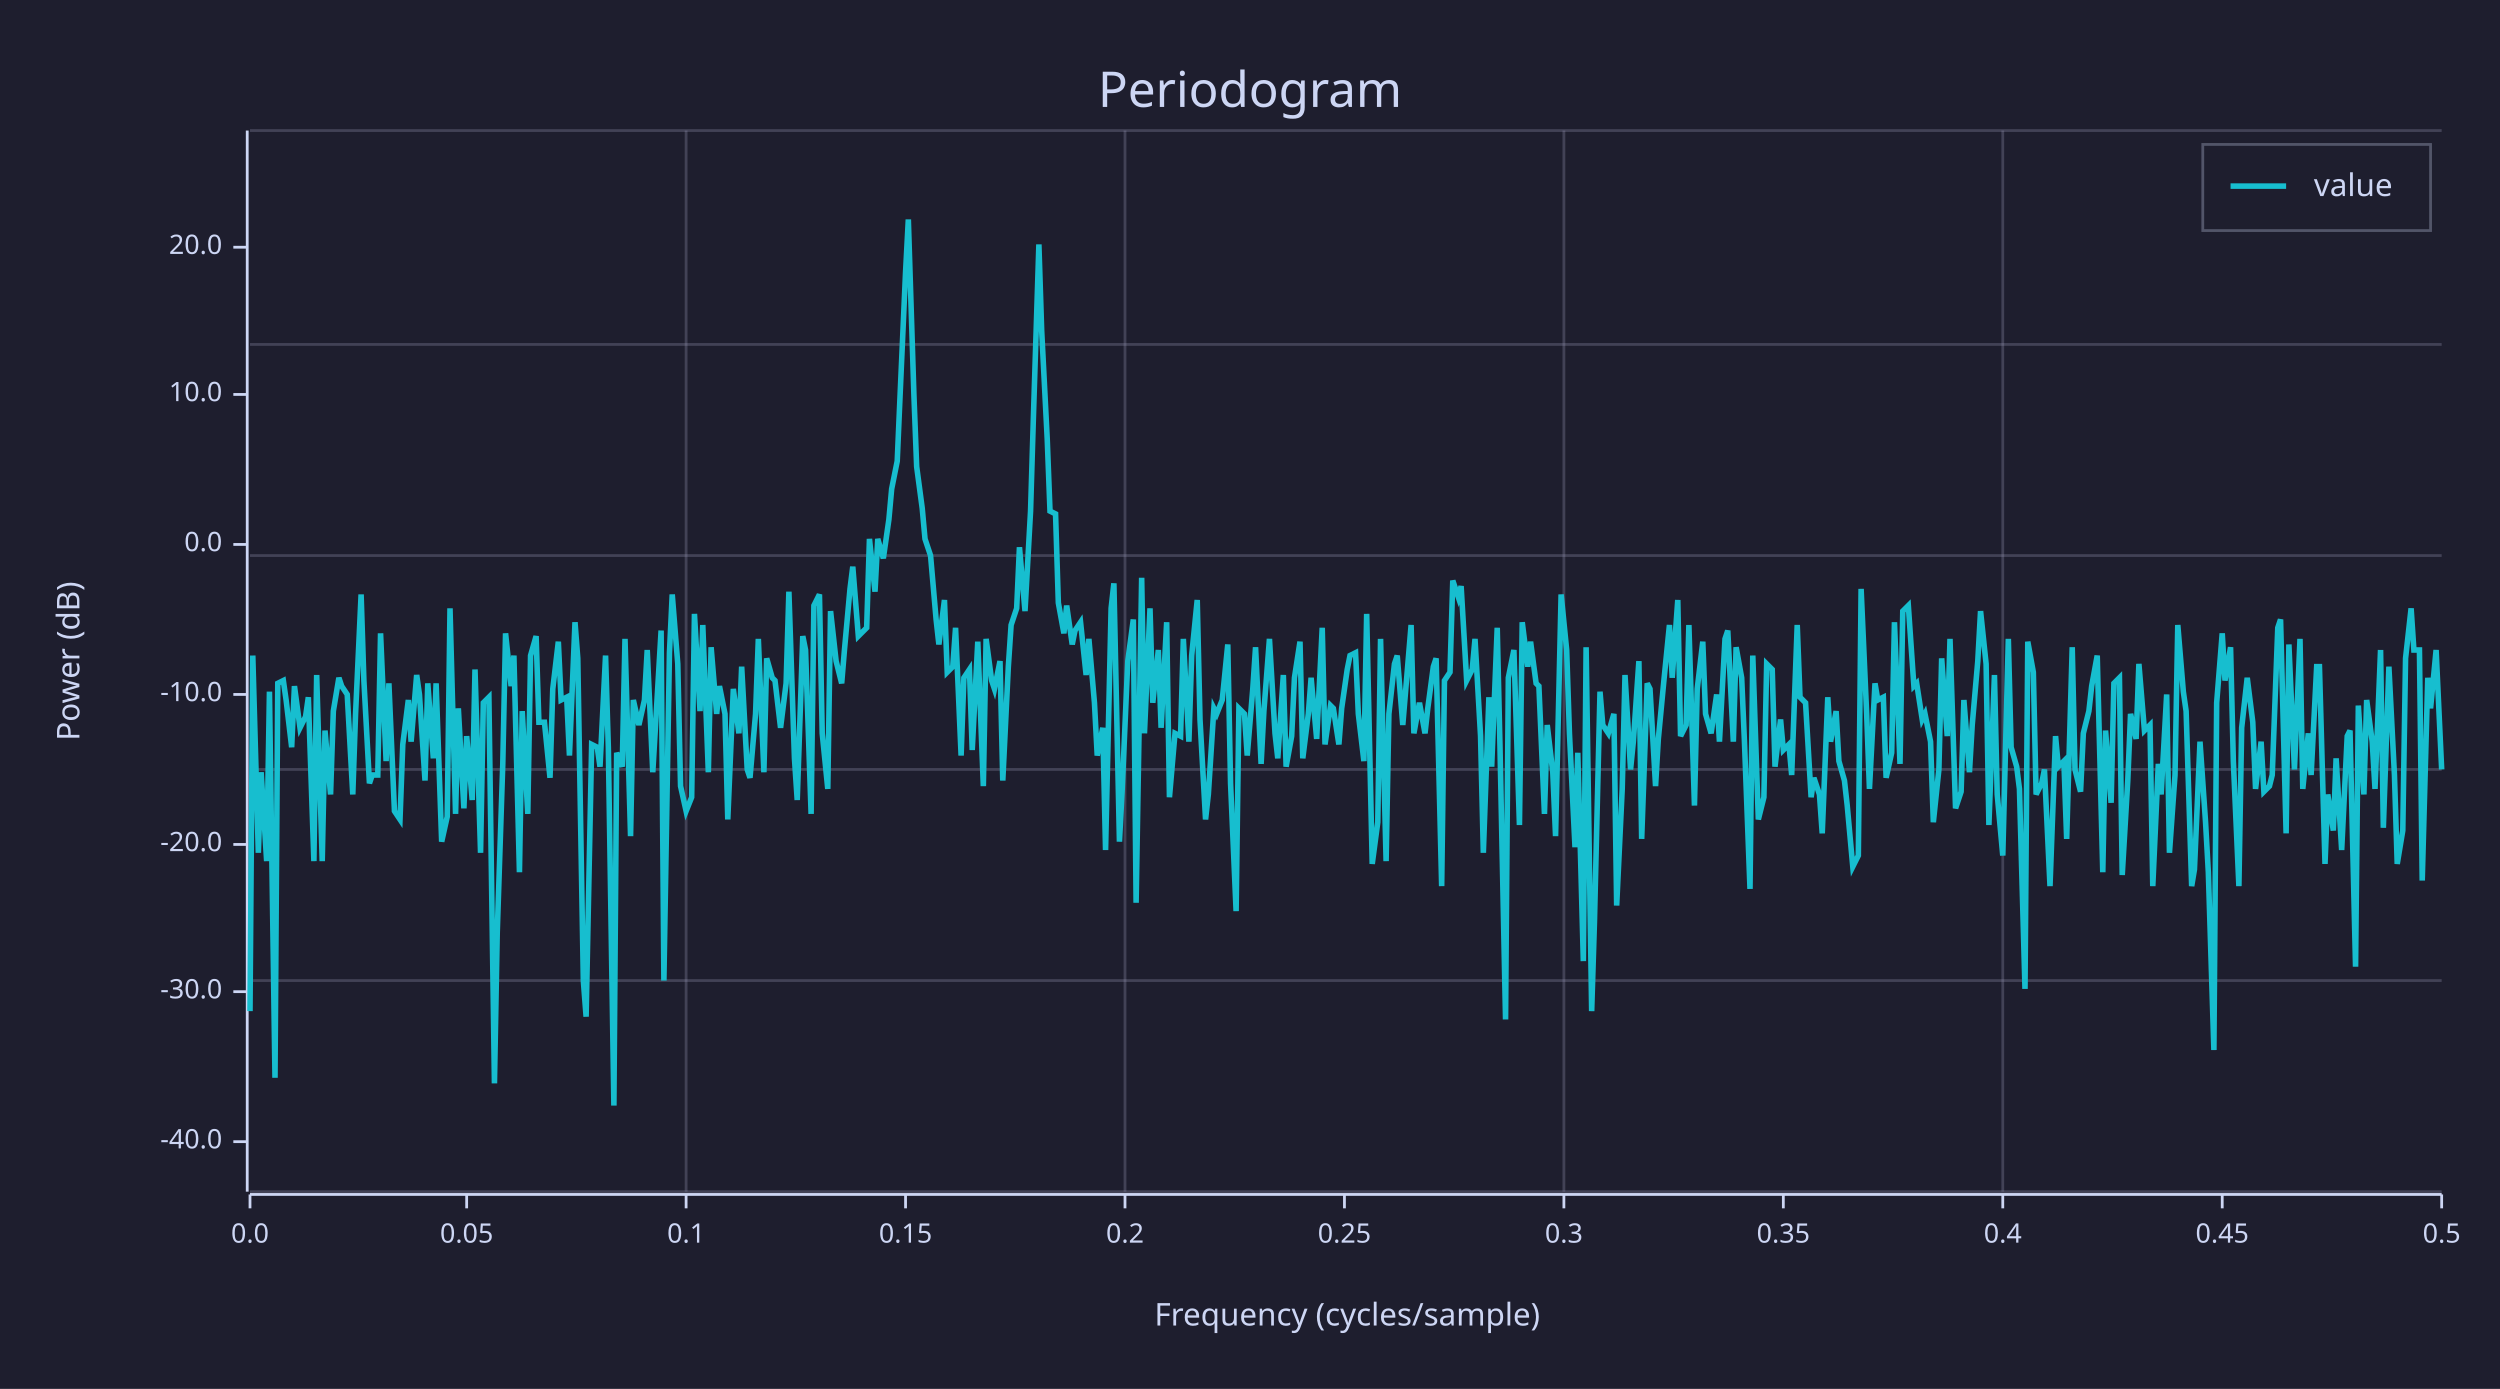
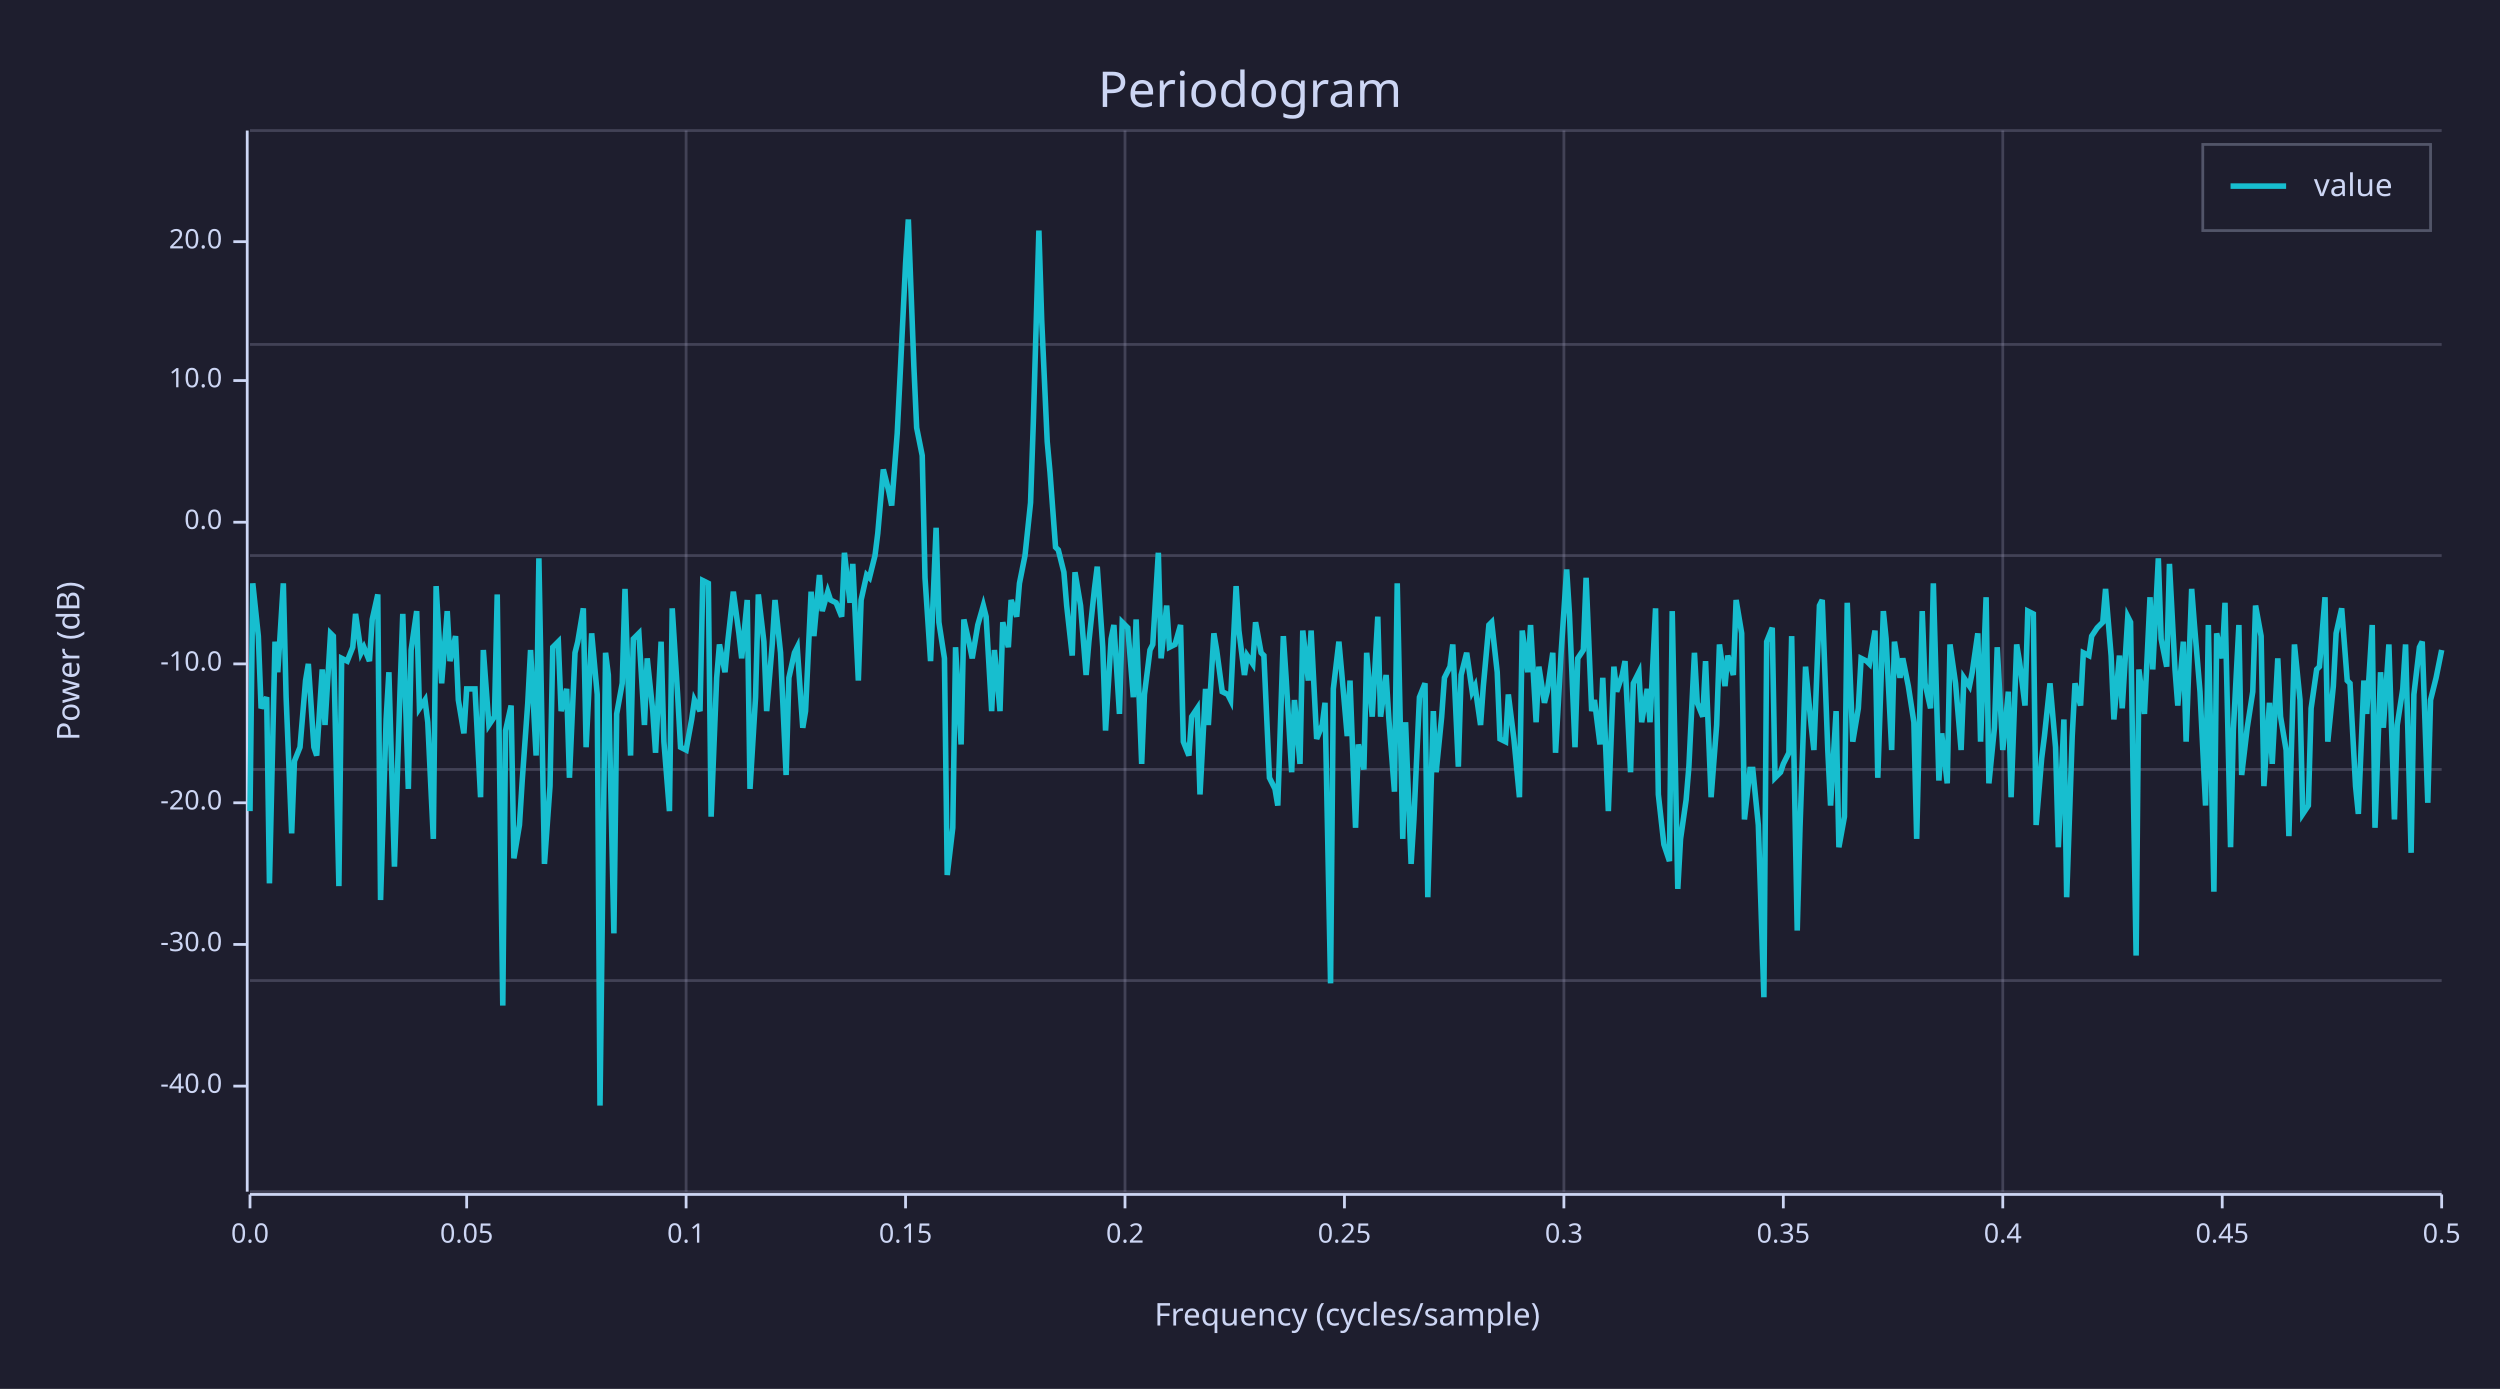
<svg xmlns="http://www.w3.org/2000/svg" width="900" height="500" viewBox="0 0 900 500">
  <rect x="0" y="0" width="900" height="500" opacity="1" fill="#1E1E2E" stroke="none" />
  <text x="450" y="25" dy="0.76em" text-anchor="middle" font-family="sans-serif" font-size="17.742" opacity="1" fill="#CDD6F4">
Periodogram
</text>
  <text x="20" y="238" dy="0.76em" text-anchor="middle" font-family="sans-serif" font-size="11.29" opacity="1" fill="#CDD6F4" transform="rotate(270, 20, 238)">
Power (dB)
</text>
  <text x="485" y="480" dy="-0.5ex" text-anchor="middle" font-family="sans-serif" font-size="11.29" opacity="1" fill="#CDD6F4">
Frequency (cycles/sample)
</text>
  <polyline fill="none" opacity="1" stroke="#CDD6F4" stroke-width="1" points="89,47 89,429 " />
-   <text x="80" y="411" dy="0.5ex" text-anchor="end" font-family="sans-serif" font-size="9.677" opacity="1" fill="#CDD6F4">
+   <text x="80" y="391" dy="0.5ex" text-anchor="end" font-family="sans-serif" font-size="9.677" opacity="1" fill="#CDD6F4">
-40.0
</text>
-   <polyline fill="none" opacity="1" stroke="#CDD6F4" stroke-width="1" points="84,411 89,411 " />
-   <text x="80" y="357" dy="0.5ex" text-anchor="end" font-family="sans-serif" font-size="9.677" opacity="1" fill="#CDD6F4">
+   <polyline fill="none" opacity="1" stroke="#CDD6F4" stroke-width="1" points="84,391 89,391 " />
+   <text x="80" y="340" dy="0.5ex" text-anchor="end" font-family="sans-serif" font-size="9.677" opacity="1" fill="#CDD6F4">
-30.0
</text>
-   <polyline fill="none" opacity="1" stroke="#CDD6F4" stroke-width="1" points="84,357 89,357 " />
-   <text x="80" y="304" dy="0.5ex" text-anchor="end" font-family="sans-serif" font-size="9.677" opacity="1" fill="#CDD6F4">
+   <polyline fill="none" opacity="1" stroke="#CDD6F4" stroke-width="1" points="84,340 89,340 " />
+   <text x="80" y="289" dy="0.5ex" text-anchor="end" font-family="sans-serif" font-size="9.677" opacity="1" fill="#CDD6F4">
-20.0
</text>
-   <polyline fill="none" opacity="1" stroke="#CDD6F4" stroke-width="1" points="84,304 89,304 " />
-   <text x="80" y="250" dy="0.5ex" text-anchor="end" font-family="sans-serif" font-size="9.677" opacity="1" fill="#CDD6F4">
+   <polyline fill="none" opacity="1" stroke="#CDD6F4" stroke-width="1" points="84,289 89,289 " />
+   <text x="80" y="239" dy="0.5ex" text-anchor="end" font-family="sans-serif" font-size="9.677" opacity="1" fill="#CDD6F4">
-10.0
</text>
-   <polyline fill="none" opacity="1" stroke="#CDD6F4" stroke-width="1" points="84,250 89,250 " />
-   <text x="80" y="196" dy="0.5ex" text-anchor="end" font-family="sans-serif" font-size="9.677" opacity="1" fill="#CDD6F4">
+   <polyline fill="none" opacity="1" stroke="#CDD6F4" stroke-width="1" points="84,239 89,239 " />
+   <text x="80" y="188" dy="0.5ex" text-anchor="end" font-family="sans-serif" font-size="9.677" opacity="1" fill="#CDD6F4">
0.0
</text>
-   <polyline fill="none" opacity="1" stroke="#CDD6F4" stroke-width="1" points="84,196 89,196 " />
-   <text x="80" y="142" dy="0.5ex" text-anchor="end" font-family="sans-serif" font-size="9.677" opacity="1" fill="#CDD6F4">
+   <polyline fill="none" opacity="1" stroke="#CDD6F4" stroke-width="1" points="84,188 89,188 " />
+   <text x="80" y="137" dy="0.5ex" text-anchor="end" font-family="sans-serif" font-size="9.677" opacity="1" fill="#CDD6F4">
10.0
</text>
-   <polyline fill="none" opacity="1" stroke="#CDD6F4" stroke-width="1" points="84,142 89,142 " />
-   <text x="80" y="89" dy="0.5ex" text-anchor="end" font-family="sans-serif" font-size="9.677" opacity="1" fill="#CDD6F4">
+   <polyline fill="none" opacity="1" stroke="#CDD6F4" stroke-width="1" points="84,137 89,137 " />
+   <text x="80" y="87" dy="0.5ex" text-anchor="end" font-family="sans-serif" font-size="9.677" opacity="1" fill="#CDD6F4">
20.0
</text>
-   <polyline fill="none" opacity="1" stroke="#CDD6F4" stroke-width="1" points="84,89 89,89 " />
+   <polyline fill="none" opacity="1" stroke="#CDD6F4" stroke-width="1" points="84,87 89,87 " />
  <polyline fill="none" opacity="1" stroke="#CDD6F4" stroke-width="1" points="90,430 879,430 " />
  <text x="90" y="440" dy="0.76em" text-anchor="middle" font-family="sans-serif" font-size="9.677" opacity="1" fill="#CDD6F4">
0.0
</text>
  <polyline fill="none" opacity="1" stroke="#CDD6F4" stroke-width="1" points="90,430 90,435 " />
  <text x="168" y="440" dy="0.76em" text-anchor="middle" font-family="sans-serif" font-size="9.677" opacity="1" fill="#CDD6F4">
0.05
</text>
  <polyline fill="none" opacity="1" stroke="#CDD6F4" stroke-width="1" points="168,430 168,435 " />
  <text x="247" y="440" dy="0.76em" text-anchor="middle" font-family="sans-serif" font-size="9.677" opacity="1" fill="#CDD6F4">
0.1
</text>
  <polyline fill="none" opacity="1" stroke="#CDD6F4" stroke-width="1" points="247,430 247,435 " />
  <text x="326" y="440" dy="0.76em" text-anchor="middle" font-family="sans-serif" font-size="9.677" opacity="1" fill="#CDD6F4">
0.15
</text>
  <polyline fill="none" opacity="1" stroke="#CDD6F4" stroke-width="1" points="326,430 326,435 " />
  <text x="405" y="440" dy="0.76em" text-anchor="middle" font-family="sans-serif" font-size="9.677" opacity="1" fill="#CDD6F4">
0.2
</text>
  <polyline fill="none" opacity="1" stroke="#CDD6F4" stroke-width="1" points="405,430 405,435 " />
  <text x="484" y="440" dy="0.76em" text-anchor="middle" font-family="sans-serif" font-size="9.677" opacity="1" fill="#CDD6F4">
0.25
</text>
  <polyline fill="none" opacity="1" stroke="#CDD6F4" stroke-width="1" points="484,430 484,435 " />
  <text x="563" y="440" dy="0.76em" text-anchor="middle" font-family="sans-serif" font-size="9.677" opacity="1" fill="#CDD6F4">
0.3
</text>
  <polyline fill="none" opacity="1" stroke="#CDD6F4" stroke-width="1" points="563,430 563,435 " />
  <text x="642" y="440" dy="0.76em" text-anchor="middle" font-family="sans-serif" font-size="9.677" opacity="1" fill="#CDD6F4">
0.35
</text>
  <polyline fill="none" opacity="1" stroke="#CDD6F4" stroke-width="1" points="642,430 642,435 " />
  <text x="721" y="440" dy="0.76em" text-anchor="middle" font-family="sans-serif" font-size="9.677" opacity="1" fill="#CDD6F4">
0.4
</text>
  <polyline fill="none" opacity="1" stroke="#CDD6F4" stroke-width="1" points="721,430 721,435 " />
  <text x="800" y="440" dy="0.76em" text-anchor="middle" font-family="sans-serif" font-size="9.677" opacity="1" fill="#CDD6F4">
0.45
</text>
  <polyline fill="none" opacity="1" stroke="#CDD6F4" stroke-width="1" points="800,430 800,435 " />
  <text x="879" y="440" dy="0.76em" text-anchor="middle" font-family="sans-serif" font-size="9.677" opacity="1" fill="#CDD6F4">
0.5
</text>
  <polyline fill="none" opacity="1" stroke="#CDD6F4" stroke-width="1" points="879,430 879,435 " />
  <polyline fill="none" opacity="0.3" stroke="#9696B4" stroke-width="1" points="90,429 879,429 " />
  <polyline fill="none" opacity="0.3" stroke="#9696B4" stroke-width="1" points="90,353 879,353 " />
  <polyline fill="none" opacity="0.3" stroke="#9696B4" stroke-width="1" points="90,277 879,277 " />
  <polyline fill="none" opacity="0.3" stroke="#9696B4" stroke-width="1" points="90,200 879,200 " />
  <polyline fill="none" opacity="0.3" stroke="#9696B4" stroke-width="1" points="90,124 879,124 " />
  <polyline fill="none" opacity="0.3" stroke="#9696B4" stroke-width="1" points="90,47 879,47 " />
  <polyline fill="none" opacity="0.3" stroke="#9696B4" stroke-width="1" points="247,429 247,47 " />
  <polyline fill="none" opacity="0.3" stroke="#9696B4" stroke-width="1" points="405,429 405,47 " />
  <polyline fill="none" opacity="0.3" stroke="#9696B4" stroke-width="1" points="563,429 563,47 " />
  <polyline fill="none" opacity="0.3" stroke="#9696B4" stroke-width="1" points="721,429 721,47 " />
-   <polyline fill="none" opacity="1" stroke="#17BECF" stroke-width="2" points="90,364 91,236 93,307 94,278 96,310 97,249 99,388 100,246 102,245 103,252 105,269 106,247 108,262 110,258 111,251 113,310 114,243 116,310 117,263 119,286 120,256 122,244 123,247 125,250 127,286 128,257 130,214 131,245 133,282 134,279 136,279 137,228 139,274 140,246 142,292 144,295 145,268 147,252 148,267 150,243 151,250 153,281 154,246 156,273 157,246 159,303 161,294 162,219 164,293 165,255 167,291 168,265 170,288 171,241 173,307 174,253 176,251 178,390 179,336 181,275 182,228 184,247 185,236 187,314 188,256 190,293 191,236 193,229 194,260 196,260 198,280 199,248 201,231 202,252 204,251 205,272 207,224 208,237 210,353 211,366 213,268 215,269 216,276 218,236 219,269 221,398 222,271 224,276 225,230 227,301 228,252 230,261 232,252 233,234 235,278 236,261 238,227 239,353 241,235 242,214 244,239 245,283 247,292 249,287 250,221 252,256 253,225 255,278 256,233 258,257 259,247 261,257 262,295 264,248 266,264 267,240 269,277 270,280 272,257 273,230 275,278 276,237 278,244 279,245 281,262 283,246 284,213 286,273 287,288 289,229 290,234 292,293 293,218 295,214 296,264 298,284 299,220 301,238 303,246 304,234 306,212 307,204 309,229 310,228 312,226 313,194 315,213 316,194 318,201 320,187 321,176 323,166 324,143 326,98 327,79 329,142 330,168 332,183 333,194 335,200 337,223 338,232 340,216 341,242 343,240 344,226 346,272 347,244 349,241 350,270 352,231 354,283 355,230 357,245 358,248 360,238 361,281 363,240 364,225 366,219 367,197 369,220 371,184 372,151 374,88 375,119 377,158 378,184 380,185 381,217 383,228 384,218 386,232 387,227 389,224 391,243 392,230 394,253 395,272 397,262 398,306 400,219 401,210 403,303 404,284 406,238 408,223 409,325 411,208 412,264 414,219 415,253 417,234 418,262 420,224 421,287 423,264 425,265 426,230 428,267 429,236 431,216 432,259 434,295 435,286 437,255 438,257 440,252 442,232 443,282 445,328 446,255 448,257 449,272 451,248 452,233 454,275 455,256 457,230 459,264 460,273 462,243 463,276 465,265 466,244 468,231 469,273 471,257 472,244 474,266 476,226 477,268 479,254 480,255 482,268 483,255 485,241 486,236 488,235 489,257 491,274 492,221 494,311 496,296 497,230 499,310 500,257 502,239 503,236 505,261 506,249 508,225 509,264 511,253 513,264 514,255 516,240 517,237 519,319 520,245 522,242 523,209 525,215 526,211 528,245 530,241 531,230 533,265 534,307 536,251 537,276 539,226 540,269 542,367 543,244 545,234 547,297 548,224 550,240 551,231 553,246 554,247 556,293 557,261 559,278 560,301 562,214 564,234 565,264 567,305 568,271 570,346 571,233 573,364 574,332 576,249 577,261 579,264 581,257 582,326 584,284 585,243 587,277 588,267 590,238 591,302 593,246 594,248 596,283 597,266 599,245 601,225 602,244 604,216 605,265 607,261 608,225 610,290 611,248 613,231 614,257 616,264 618,250 619,267 621,230 622,227 624,267 625,233 627,244 628,267 630,320 631,236 633,295 635,287 636,239 638,241 639,276 641,259 642,270 644,268 645,279 647,225 648,251 650,253 652,287 653,280 655,286 656,300 658,251 659,267 661,256 662,274 664,281 665,290 667,312 669,308 670,212 672,257 673,284 675,246 676,252 678,251 679,280 681,271 682,224 684,275 685,220 687,218 689,247 690,246 692,259 693,257 695,267 696,296 698,277 699,237 701,265 702,230 704,291 706,285 707,252 709,278 710,261 712,238 713,220 715,239 716,297 718,243 719,286 721,308 723,230 724,269 726,276 727,284 729,356 730,231 732,242 733,286 735,282 736,277 738,319 740,265 741,276 743,274 744,302 746,233 747,277 749,285 750,264 752,256 753,247 755,236 757,314 758,263 760,289 761,246 763,244 764,315 766,281 767,257 769,266 770,239 772,263 774,261 775,319 777,275 778,286 780,250 781,307 783,279 784,225 786,249 787,256 789,319 790,313 792,267 794,296 795,314 797,378 798,253 800,228 801,245 803,233 804,274 806,319 807,262 809,244 811,260 812,284 814,267 815,285 817,283 818,279 820,226 821,223 823,300 824,232 826,277 828,230 829,284 831,264 832,279 834,240 835,240 837,311 838,286 840,299 841,273 843,306 845,265 846,263 848,348 849,254 851,286 852,252 854,267 855,284 857,234 858,298 860,240 862,279 863,311 865,299 866,237 868,219 869,234 871,234 872,317 874,244 875,255 877,234 879,277 " />
+   <polyline fill="none" opacity="1" stroke="#17BECF" stroke-width="2" points="90,292 91,210 93,229 94,255 96,251 97,318 99,231 100,242 102,210 103,251 105,300 106,274 108,269 110,245 111,239 113,269 114,272 116,241 117,261 119,228 120,229 122,319 123,237 125,238 127,233 128,221 130,235 131,233 133,238 134,223 136,214 137,324 139,259 140,242 142,312 144,249 145,221 147,284 148,234 150,220 151,255 153,252 154,260 156,302 157,211 159,246 161,220 162,238 164,229 165,252 167,264 168,248 170,248 171,248 173,287 174,234 176,261 178,258 179,214 181,362 182,263 184,254 185,309 187,297 188,281 190,253 191,234 193,272 194,201 196,311 198,283 199,233 201,231 202,256 204,248 205,280 207,235 208,231 210,219 211,269 213,228 215,250 216,398 218,235 219,243 221,336 222,257 224,246 225,212 227,272 228,230 230,228 232,261 233,237 235,256 236,271 238,231 239,267 241,292 242,219 244,251 245,269 247,270 249,259 250,252 252,256 253,209 255,210 256,294 258,244 259,232 261,242 262,231 264,213 266,228 267,237 269,216 270,284 272,251 273,214 275,231 276,256 278,232 279,216 281,235 283,279 284,244 286,235 287,233 289,262 290,256 292,213 293,229 295,207 296,220 298,213 299,216 301,217 303,222 304,199 306,217 307,203 309,245 310,216 312,207 313,208 315,200 316,192 318,169 320,177 321,182 323,156 324,136 326,95 327,79 329,132 330,154 332,164 333,208 335,238 337,190 338,224 340,237 341,315 343,298 344,233 346,268 347,223 349,232 350,237 352,225 354,218 355,222 357,256 358,234 360,256 361,224 363,233 364,216 366,222 367,210 369,200 371,181 372,152 374,83 375,115 377,159 378,170 380,197 381,198 383,206 384,218 386,236 387,206 389,218 391,243 392,231 394,212 395,204 397,233 398,263 400,230 401,225 403,257 404,224 406,226 408,251 409,223 411,275 412,250 414,234 415,232 417,199 418,237 420,218 421,233 423,232 425,225 426,267 428,272 429,258 431,255 432,286 434,248 435,261 437,228 438,234 440,249 442,250 443,252 445,211 446,227 448,243 449,236 451,239 452,224 454,235 455,236 457,280 459,284 460,290 462,229 463,244 465,278 466,252 468,275 469,227 471,245 472,227 474,266 476,261 477,253 479,354 480,248 482,231 483,242 485,265 486,245 488,298 489,268 491,277 492,235 494,258 496,222 497,258 499,243 500,259 502,285 503,210 505,302 506,260 508,311 509,295 511,251 513,246 514,323 516,256 517,278 519,258 520,244 522,240 523,232 525,276 526,243 528,235 530,249 531,247 533,261 534,247 536,225 537,224 539,242 540,266 542,267 543,250 545,266 547,287 548,227 550,242 551,225 553,260 554,240 556,253 557,249 559,235 560,271 562,235 564,205 565,221 567,269 568,237 570,234 571,208 573,256 574,252 576,268 577,244 579,292 581,240 582,249 584,243 585,238 587,278 588,246 590,242 591,260 593,248 594,260 596,219 597,286 599,304 601,310 602,220 604,320 605,302 607,288 608,276 610,235 611,253 613,258 614,238 616,287 618,261 619,232 621,247 622,236 624,243 625,216 627,228 628,295 630,277 631,277 633,297 635,359 636,231 638,226 639,280 641,278 642,275 644,271 645,229 647,335 648,298 650,240 652,261 653,270 655,218 656,216 658,270 659,290 661,256 662,305 664,294 665,217 667,267 669,255 670,237 672,238 673,239 675,227 676,280 678,220 679,230 681,270 682,231 684,244 685,237 687,247 689,260 690,302 692,220 693,246 695,255 696,210 698,281 699,264 701,282 702,232 704,246 706,270 707,244 709,247 710,242 712,228 713,267 715,215 716,282 718,262 719,233 721,270 723,249 724,287 726,232 727,238 729,254 730,220 732,221 733,297 735,273 736,265 738,246 740,269 741,305 743,259 744,323 746,265 747,246 749,254 750,235 752,236 753,229 755,226 757,224 758,212 760,236 761,259 763,236 764,255 766,222 767,224 769,344 770,241 772,257 774,215 775,241 777,201 778,230 780,240 781,203 783,241 784,254 786,231 787,267 789,212 790,225 792,249 794,290 795,225 797,321 798,228 800,237 801,217 803,305 804,263 806,225 807,279 809,262 811,249 812,218 814,229 815,283 817,253 818,275 820,237 821,258 823,270 824,301 826,232 828,252 829,293 831,290 832,255 834,241 835,240 837,215 838,267 840,247 841,228 843,219 845,245 846,246 848,283 849,293 851,245 852,257 854,225 855,298 857,242 858,262 860,232 862,295 863,261 865,248 866,232 868,307 869,250 871,233 872,231 874,289 875,252 877,244 879,234 " />
  <rect x="793" y="52" width="82" height="31" opacity="0.85" fill="#1E1E2E" stroke="none" />
  <rect x="793" y="52" width="82" height="31" opacity="0.3" fill="none" stroke="#CDD6F4" />
  <text x="833" y="62" dy="0.76em" text-anchor="start" font-family="sans-serif" font-size="11.29" opacity="1" fill="#CDD6F4">
value
</text>
  <polyline fill="none" opacity="1" stroke="#17BECF" stroke-width="2" points="803,67 823,67 " />
</svg>
